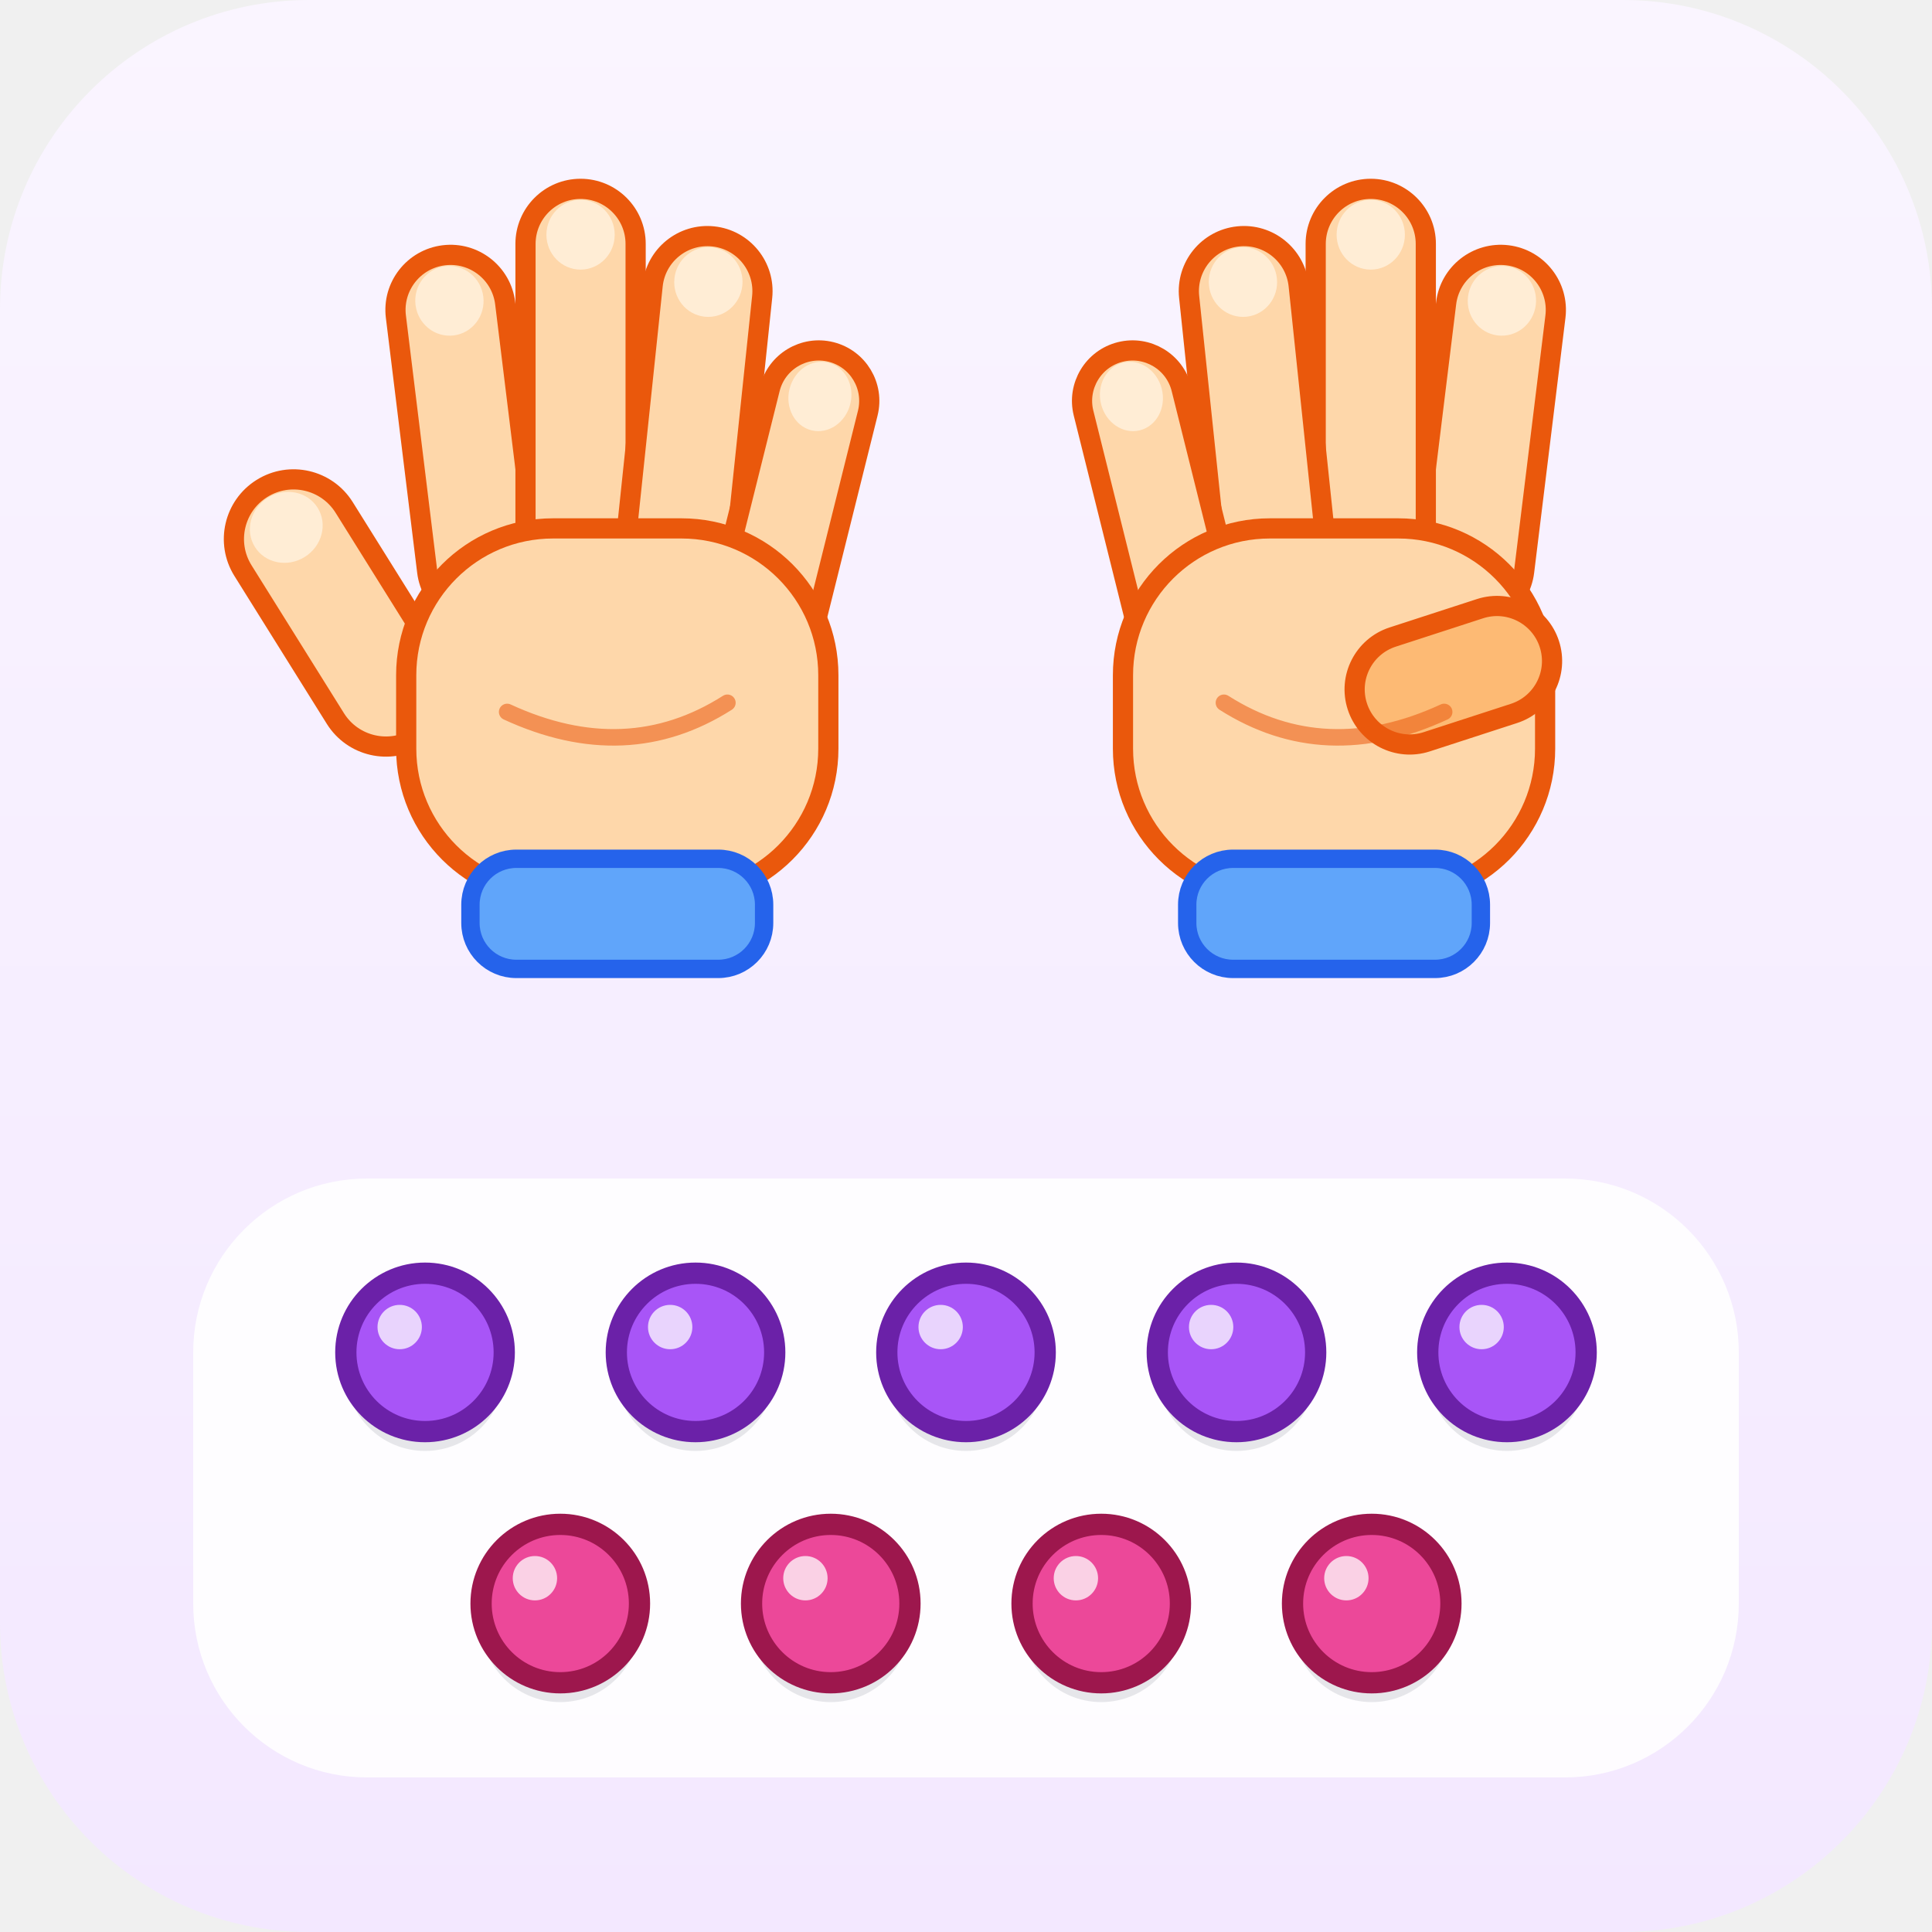
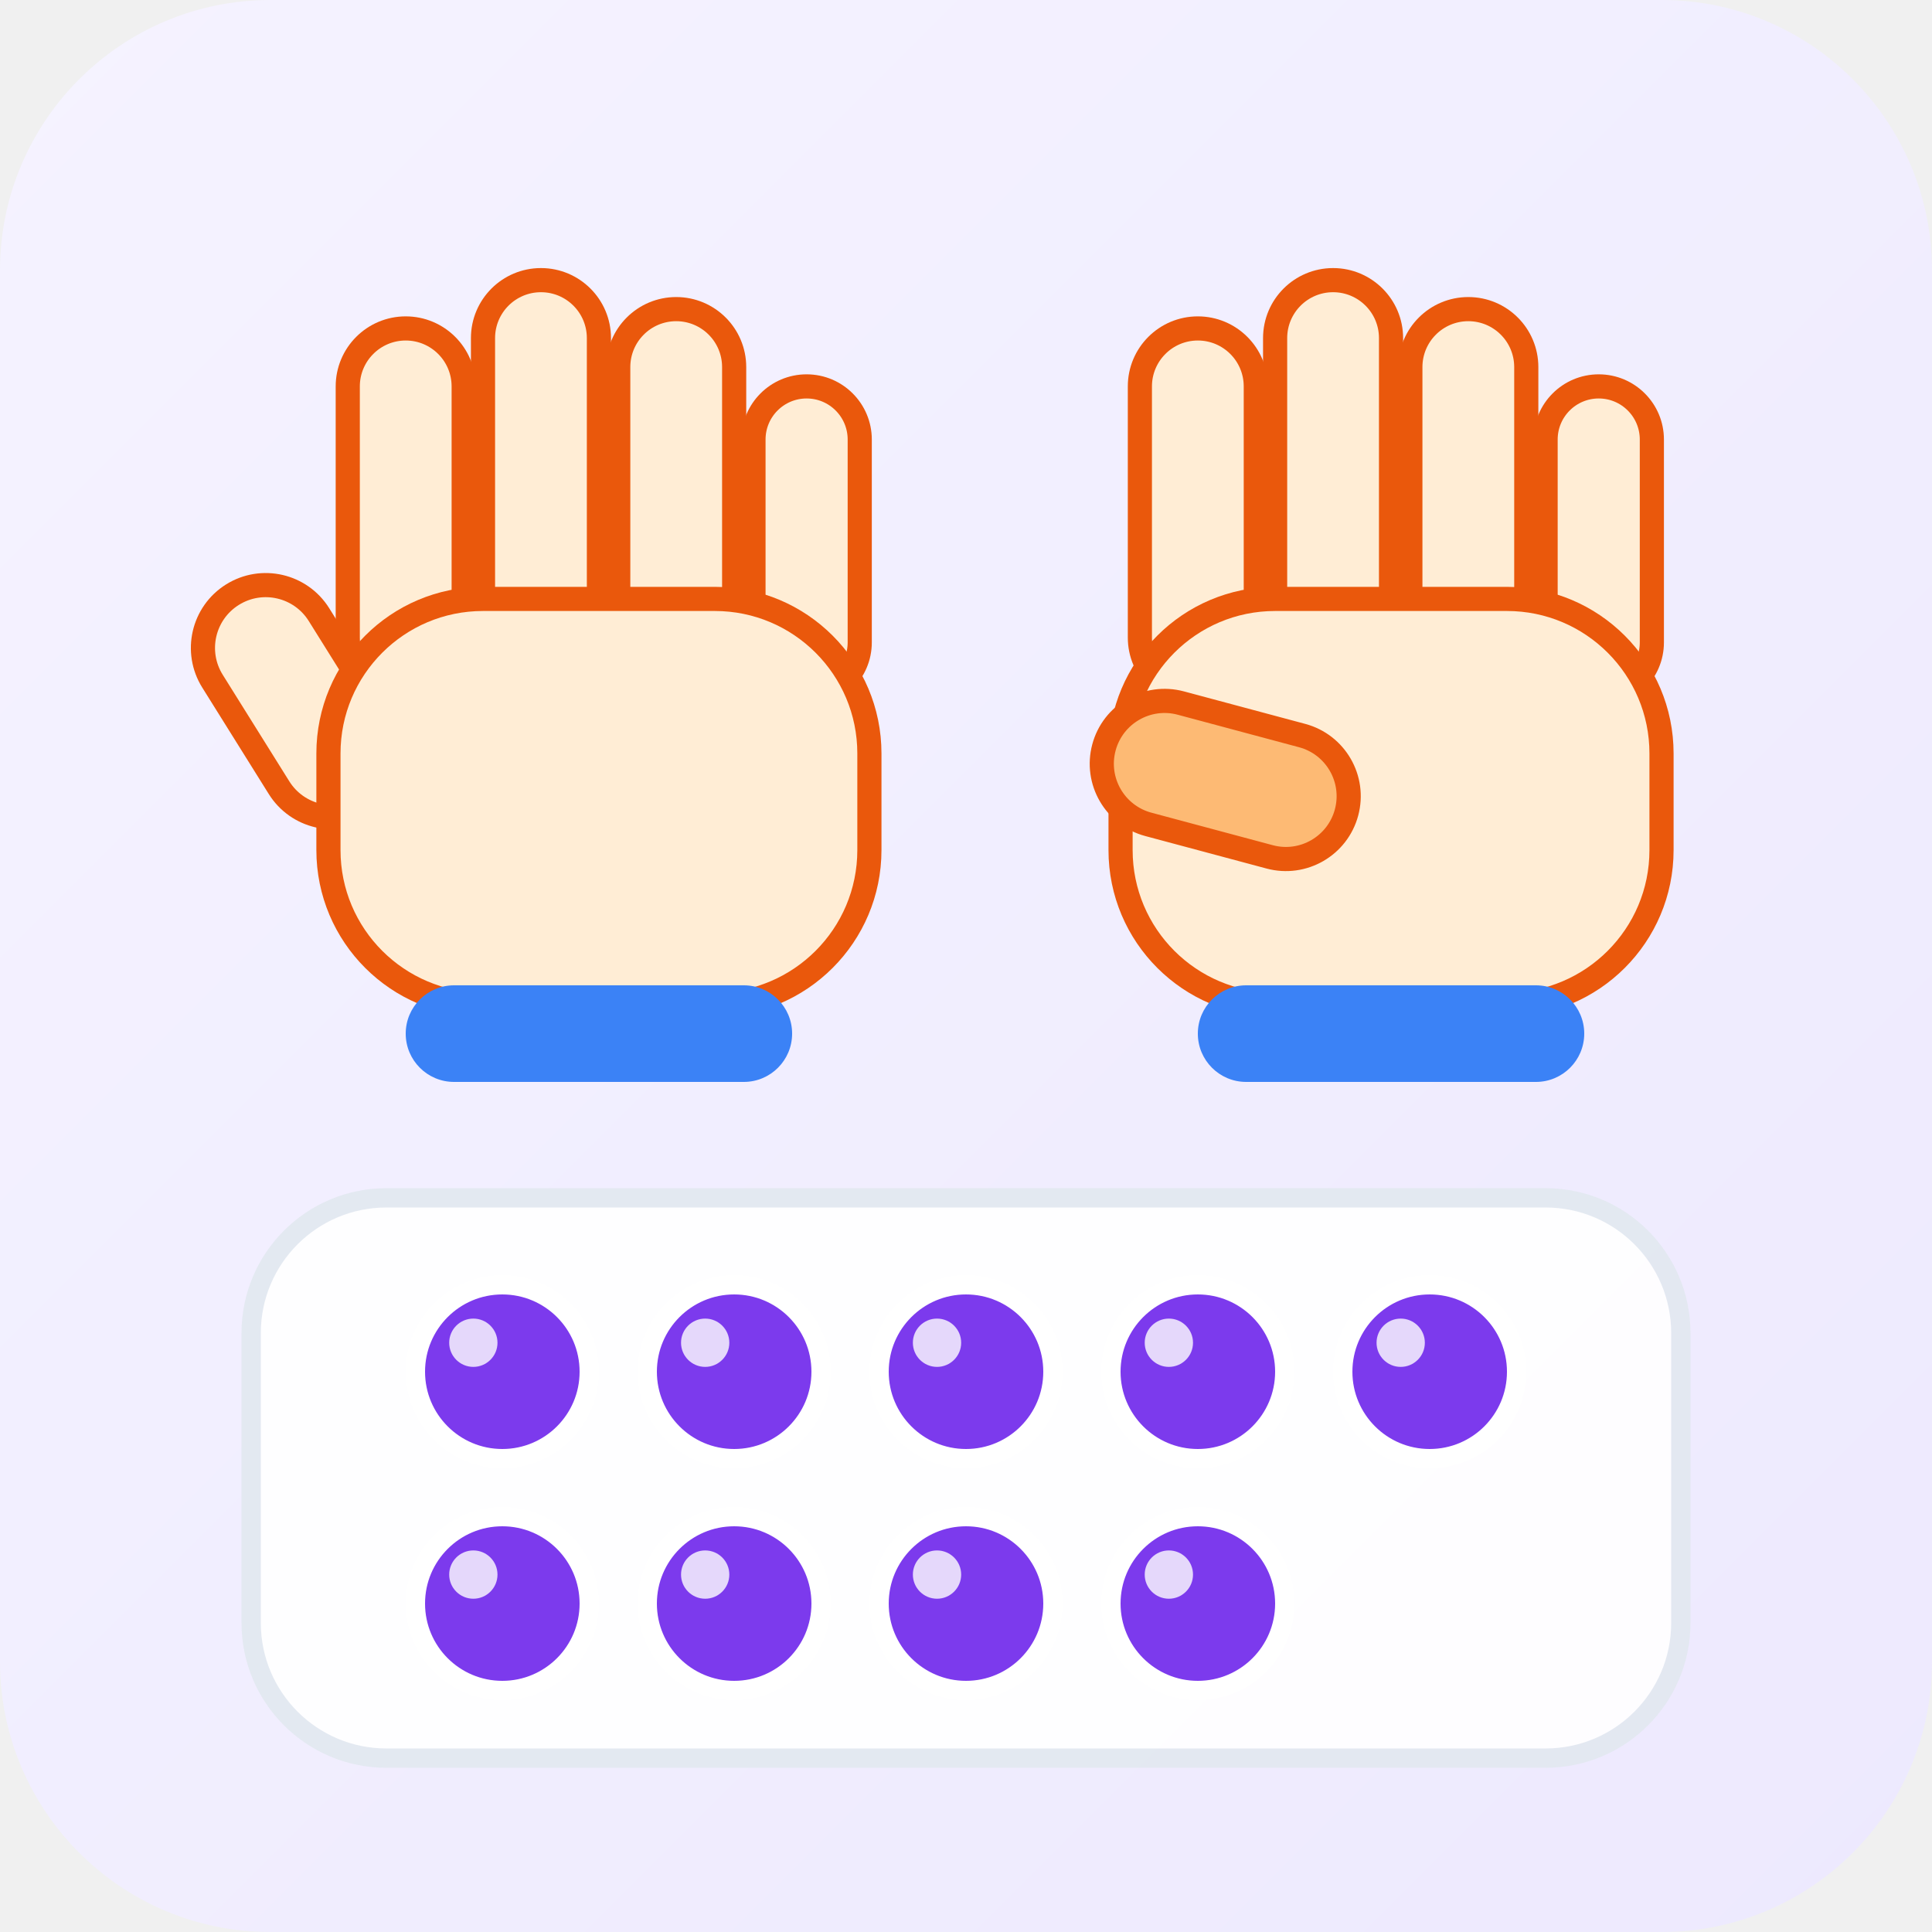
<svg xmlns="http://www.w3.org/2000/svg" viewBox="0 0 200 200">
  <defs>
-     <linearGradient id="bg" x1="0" y1="0" x2="0" y2="1">
-       <stop offset="0%" stop-color="#faf5ff" />
-       <stop offset="100%" stop-color="#f3e8ff" />
+     <linearGradient id="bg_num9" x1="0" y1="0" x2="1" y2="1">
+       <stop offset="0%" stop-color="#f5f3ff" />
+       <stop offset="100%" stop-color="#ede9fe" />
    </linearGradient>
  </defs>
-   <rect width="200" height="200" rx="32" fill="url(#bg)" />
-   <g transform="translate(62, 68) scale(0.95, 0.95)">
-     <g transform="translate(-24, 2) rotate(-32)">
-       <rect x="-6.5" y="-24" width="13" height="32" rx="6.5" fill="#fed7aa" stroke="#ea580c" stroke-width="2.2" />
-       <ellipse cx="0" cy="-19" rx="4.03" ry="3.8" fill="#ffedd5" />
-     </g>
-     <g transform="translate(-13, -12) rotate(-7)">
-       <rect x="-6" y="-32" width="12" height="40" rx="6" fill="#fed7aa" stroke="#ea580c" stroke-width="2.2" />
-       <ellipse cx="0" cy="-27" rx="3.72" ry="3.8" fill="#ffedd5" />
-     </g>
-     <g transform="translate(-2, -15) rotate(0)">
-       <rect x="-6" y="-36" width="12" height="44" rx="6" fill="#fed7aa" stroke="#ea580c" stroke-width="2.2" />
-       <ellipse cx="0" cy="-31" rx="3.72" ry="3.8" fill="#ffedd5" />
-     </g>
-     <g transform="translate(9, -13) rotate(6)">
-       <rect x="-6" y="-33" width="12" height="41" rx="6" fill="#fed7aa" stroke="#ea580c" stroke-width="2.2" />
-       <ellipse cx="0" cy="-28" rx="3.72" ry="3.8" fill="#ffedd5" />
-     </g>
-     <g transform="translate(19, -8) rotate(14)">
-       <rect x="-5.5" y="-26" width="11" height="34" rx="5.5" fill="#fed7aa" stroke="#ea580c" stroke-width="2.2" />
-       <ellipse cx="0" cy="-21" rx="3.41" ry="3.8" fill="#ffedd5" />
-     </g>
-     <rect x="-21" y="-14" width="46" height="40" rx="16" fill="#fed7aa" stroke="#ea580c" stroke-width="2.2" />
-     <rect x="-14" y="22" width="32" height="12" rx="5" fill="#60a5fa" stroke="#2563eb" stroke-width="2" />
-     <path d="M-10 6 Q3 12 14 5" fill="none" stroke="#ea580c" stroke-width="1.8" stroke-linecap="round" opacity="0.55" />
+   <rect width="200" height="200" rx="28" fill="url(#bg_num9)" />
+   <g transform="translate(22, 26)">
+     <rect x="2" y="34" width="13" height="26" rx="6.5" transform="rotate(-32 8 46)" fill="#ffedd5" stroke="#ea580c" stroke-width="2.5" />
+     <rect x="14" y="8" width="12" height="38" rx="6" fill="#ffedd5" stroke="#ea580c" stroke-width="2.5" />
+     <rect x="28" y="3" width="12" height="43" rx="6" fill="#ffedd5" stroke="#ea580c" stroke-width="2.5" />
+     <rect x="42" y="6" width="12" height="40" rx="6" fill="#ffedd5" stroke="#ea580c" stroke-width="2.5" />
+     <rect x="56" y="14" width="11" height="32" rx="5.5" fill="#ffedd5" stroke="#ea580c" stroke-width="2.5" />
+     <rect x="12" y="36" width="56" height="42" rx="16" fill="#ffedd5" stroke="#ea580c" stroke-width="2.5" />
+     <rect x="20" y="76" width="40" height="10" rx="5" fill="#3b82f6" />
  </g>
-   <g transform="translate(140, 68) scale(-0.95, 0.95)">
-     <g transform="translate(-13, -12) rotate(-7)">
-       <rect x="-6" y="-32" width="12" height="40" rx="6" fill="#fed7aa" stroke="#ea580c" stroke-width="2.2" />
-       <ellipse cx="0" cy="-27" rx="3.72" ry="3.8" fill="#ffedd5" />
-     </g>
-     <g transform="translate(-2, -15) rotate(0)">
-       <rect x="-6" y="-36" width="12" height="44" rx="6" fill="#fed7aa" stroke="#ea580c" stroke-width="2.2" />
-       <ellipse cx="0" cy="-31" rx="3.72" ry="3.8" fill="#ffedd5" />
-     </g>
-     <g transform="translate(9, -13) rotate(6)">
-       <rect x="-6" y="-33" width="12" height="41" rx="6" fill="#fed7aa" stroke="#ea580c" stroke-width="2.2" />
-       <ellipse cx="0" cy="-28" rx="3.72" ry="3.8" fill="#ffedd5" />
-     </g>
-     <g transform="translate(19, -8) rotate(14)">
-       <rect x="-5.5" y="-26" width="11" height="34" rx="5.5" fill="#fed7aa" stroke="#ea580c" stroke-width="2.2" />
-       <ellipse cx="0" cy="-21" rx="3.41" ry="3.8" fill="#ffedd5" />
-     </g>
-     <rect x="-21" y="-14" width="46" height="40" rx="16" fill="#fed7aa" stroke="#ea580c" stroke-width="2.2" />
-     <rect x="-14" y="22" width="32" height="12" rx="5" fill="#60a5fa" stroke="#2563eb" stroke-width="2" />
-     <rect x="-22" y="-4" width="22" height="12" rx="6" transform="rotate(18 -11 2)" fill="#fdba74" stroke="#ea580c" stroke-width="2.2" />
-     <path d="M-10 6 Q3 12 14 5" fill="none" stroke="#ea580c" stroke-width="1.8" stroke-linecap="round" opacity="0.55" />
+   <g transform="translate(106, 26)">
+     <rect x="12" y="8" width="12" height="38" rx="6.0" fill="#ffedd5" stroke="#ea580c" stroke-width="2.5" />
+     <rect x="26" y="3" width="12" height="43" rx="6.0" fill="#ffedd5" stroke="#ea580c" stroke-width="2.5" />
+     <rect x="40" y="6" width="12" height="40" rx="6.0" fill="#ffedd5" stroke="#ea580c" stroke-width="2.5" />
+     <rect x="54" y="14" width="11" height="32" rx="5.5" fill="#ffedd5" stroke="#ea580c" stroke-width="2.5" />
+     <rect x="10" y="36" width="56" height="42" rx="16" fill="#ffedd5" stroke="#ea580c" stroke-width="2.5" />
+     <rect x="8" y="48" width="26" height="13" rx="6.5" transform="rotate(15 20 54)" fill="#fdba74" stroke="#ea580c" stroke-width="2.5" />
+     <rect x="18" y="76" width="40" height="10" rx="5" fill="#3b82f6" />
  </g>
-   <rect x="20" y="122" width="160" height="62" rx="18" fill="#ffffff" opacity="0.88" />
-   <g transform="translate(44, 140)">
-     <circle cx="0" cy="2" r="8.2" fill="rgba(15,23,42,0.1)" />
-     <circle cx="0" cy="0" r="8.2" fill="#a855f7" stroke="#6b21a8" stroke-width="2.2" />
-     <circle cx="-2.624" cy="-2.624" r="2.296" fill="#ffffff" opacity="0.75" />
-   </g>
-   <g transform="translate(72, 140)">
-     <circle cx="0" cy="2" r="8.2" fill="rgba(15,23,42,0.1)" />
-     <circle cx="0" cy="0" r="8.2" fill="#a855f7" stroke="#6b21a8" stroke-width="2.2" />
-     <circle cx="-2.624" cy="-2.624" r="2.296" fill="#ffffff" opacity="0.75" />
-   </g>
-   <g transform="translate(100, 140)">
-     <circle cx="0" cy="2" r="8.2" fill="rgba(15,23,42,0.1)" />
-     <circle cx="0" cy="0" r="8.2" fill="#a855f7" stroke="#6b21a8" stroke-width="2.2" />
-     <circle cx="-2.624" cy="-2.624" r="2.296" fill="#ffffff" opacity="0.75" />
-   </g>
-   <g transform="translate(128, 140)">
-     <circle cx="0" cy="2" r="8.2" fill="rgba(15,23,42,0.1)" />
-     <circle cx="0" cy="0" r="8.2" fill="#a855f7" stroke="#6b21a8" stroke-width="2.2" />
-     <circle cx="-2.624" cy="-2.624" r="2.296" fill="#ffffff" opacity="0.75" />
-   </g>
-   <g transform="translate(156, 140)">
-     <circle cx="0" cy="2" r="8.2" fill="rgba(15,23,42,0.1)" />
-     <circle cx="0" cy="0" r="8.2" fill="#a855f7" stroke="#6b21a8" stroke-width="2.2" />
-     <circle cx="-2.624" cy="-2.624" r="2.296" fill="#ffffff" opacity="0.75" />
-   </g>
-   <g transform="translate(58, 166)">
-     <circle cx="0" cy="2" r="8.2" fill="rgba(15,23,42,0.1)" />
-     <circle cx="0" cy="0" r="8.2" fill="#ec4899" stroke="#9d174d" stroke-width="2.2" />
-     <circle cx="-2.624" cy="-2.624" r="2.296" fill="#ffffff" opacity="0.75" />
-   </g>
-   <g transform="translate(86, 166)">
-     <circle cx="0" cy="2" r="8.2" fill="rgba(15,23,42,0.1)" />
-     <circle cx="0" cy="0" r="8.2" fill="#ec4899" stroke="#9d174d" stroke-width="2.2" />
-     <circle cx="-2.624" cy="-2.624" r="2.296" fill="#ffffff" opacity="0.75" />
-   </g>
-   <g transform="translate(114, 166)">
-     <circle cx="0" cy="2" r="8.2" fill="rgba(15,23,42,0.1)" />
-     <circle cx="0" cy="0" r="8.2" fill="#ec4899" stroke="#9d174d" stroke-width="2.2" />
-     <circle cx="-2.624" cy="-2.624" r="2.296" fill="#ffffff" opacity="0.75" />
-   </g>
-   <g transform="translate(142, 166)">
-     <circle cx="0" cy="2" r="8.2" fill="rgba(15,23,42,0.1)" />
-     <circle cx="0" cy="0" r="8.2" fill="#ec4899" stroke="#9d174d" stroke-width="2.2" />
-     <circle cx="-2.624" cy="-2.624" r="2.296" fill="#ffffff" opacity="0.75" />
-   </g>
+   <rect x="26" y="124" width="148" height="58" rx="14" fill="#ffffff" opacity="0.92" stroke="#e2e8f0" stroke-width="2" />
+   <circle cx="52" cy="142" r="9" fill="#7c3aed" stroke="#fff" stroke-width="2" />
+   <circle cx="49" cy="139" r="2.5" fill="#fff" opacity="0.8" />
+   <circle cx="76" cy="142" r="9" fill="#7c3aed" stroke="#fff" stroke-width="2" />
+   <circle cx="73" cy="139" r="2.5" fill="#fff" opacity="0.8" />
+   <circle cx="100" cy="142" r="9" fill="#7c3aed" stroke="#fff" stroke-width="2" />
+   <circle cx="97" cy="139" r="2.5" fill="#fff" opacity="0.8" />
+   <circle cx="124" cy="142" r="9" fill="#7c3aed" stroke="#fff" stroke-width="2" />
+   <circle cx="121" cy="139" r="2.5" fill="#fff" opacity="0.8" />
+   <circle cx="148" cy="142" r="9" fill="#7c3aed" stroke="#fff" stroke-width="2" />
+   <circle cx="145" cy="139" r="2.5" fill="#fff" opacity="0.8" />
+   <circle cx="52" cy="166" r="9" fill="#7c3aed" stroke="#fff" stroke-width="2" />
+   <circle cx="49" cy="163" r="2.5" fill="#fff" opacity="0.8" />
+   <circle cx="76" cy="166" r="9" fill="#7c3aed" stroke="#fff" stroke-width="2" />
+   <circle cx="73" cy="163" r="2.5" fill="#fff" opacity="0.8" />
+   <circle cx="100" cy="166" r="9" fill="#7c3aed" stroke="#fff" stroke-width="2" />
+   <circle cx="97" cy="163" r="2.5" fill="#fff" opacity="0.8" />
+   <circle cx="124" cy="166" r="9" fill="#7c3aed" stroke="#fff" stroke-width="2" />
+   <circle cx="121" cy="163" r="2.5" fill="#fff" opacity="0.8" />
</svg>
